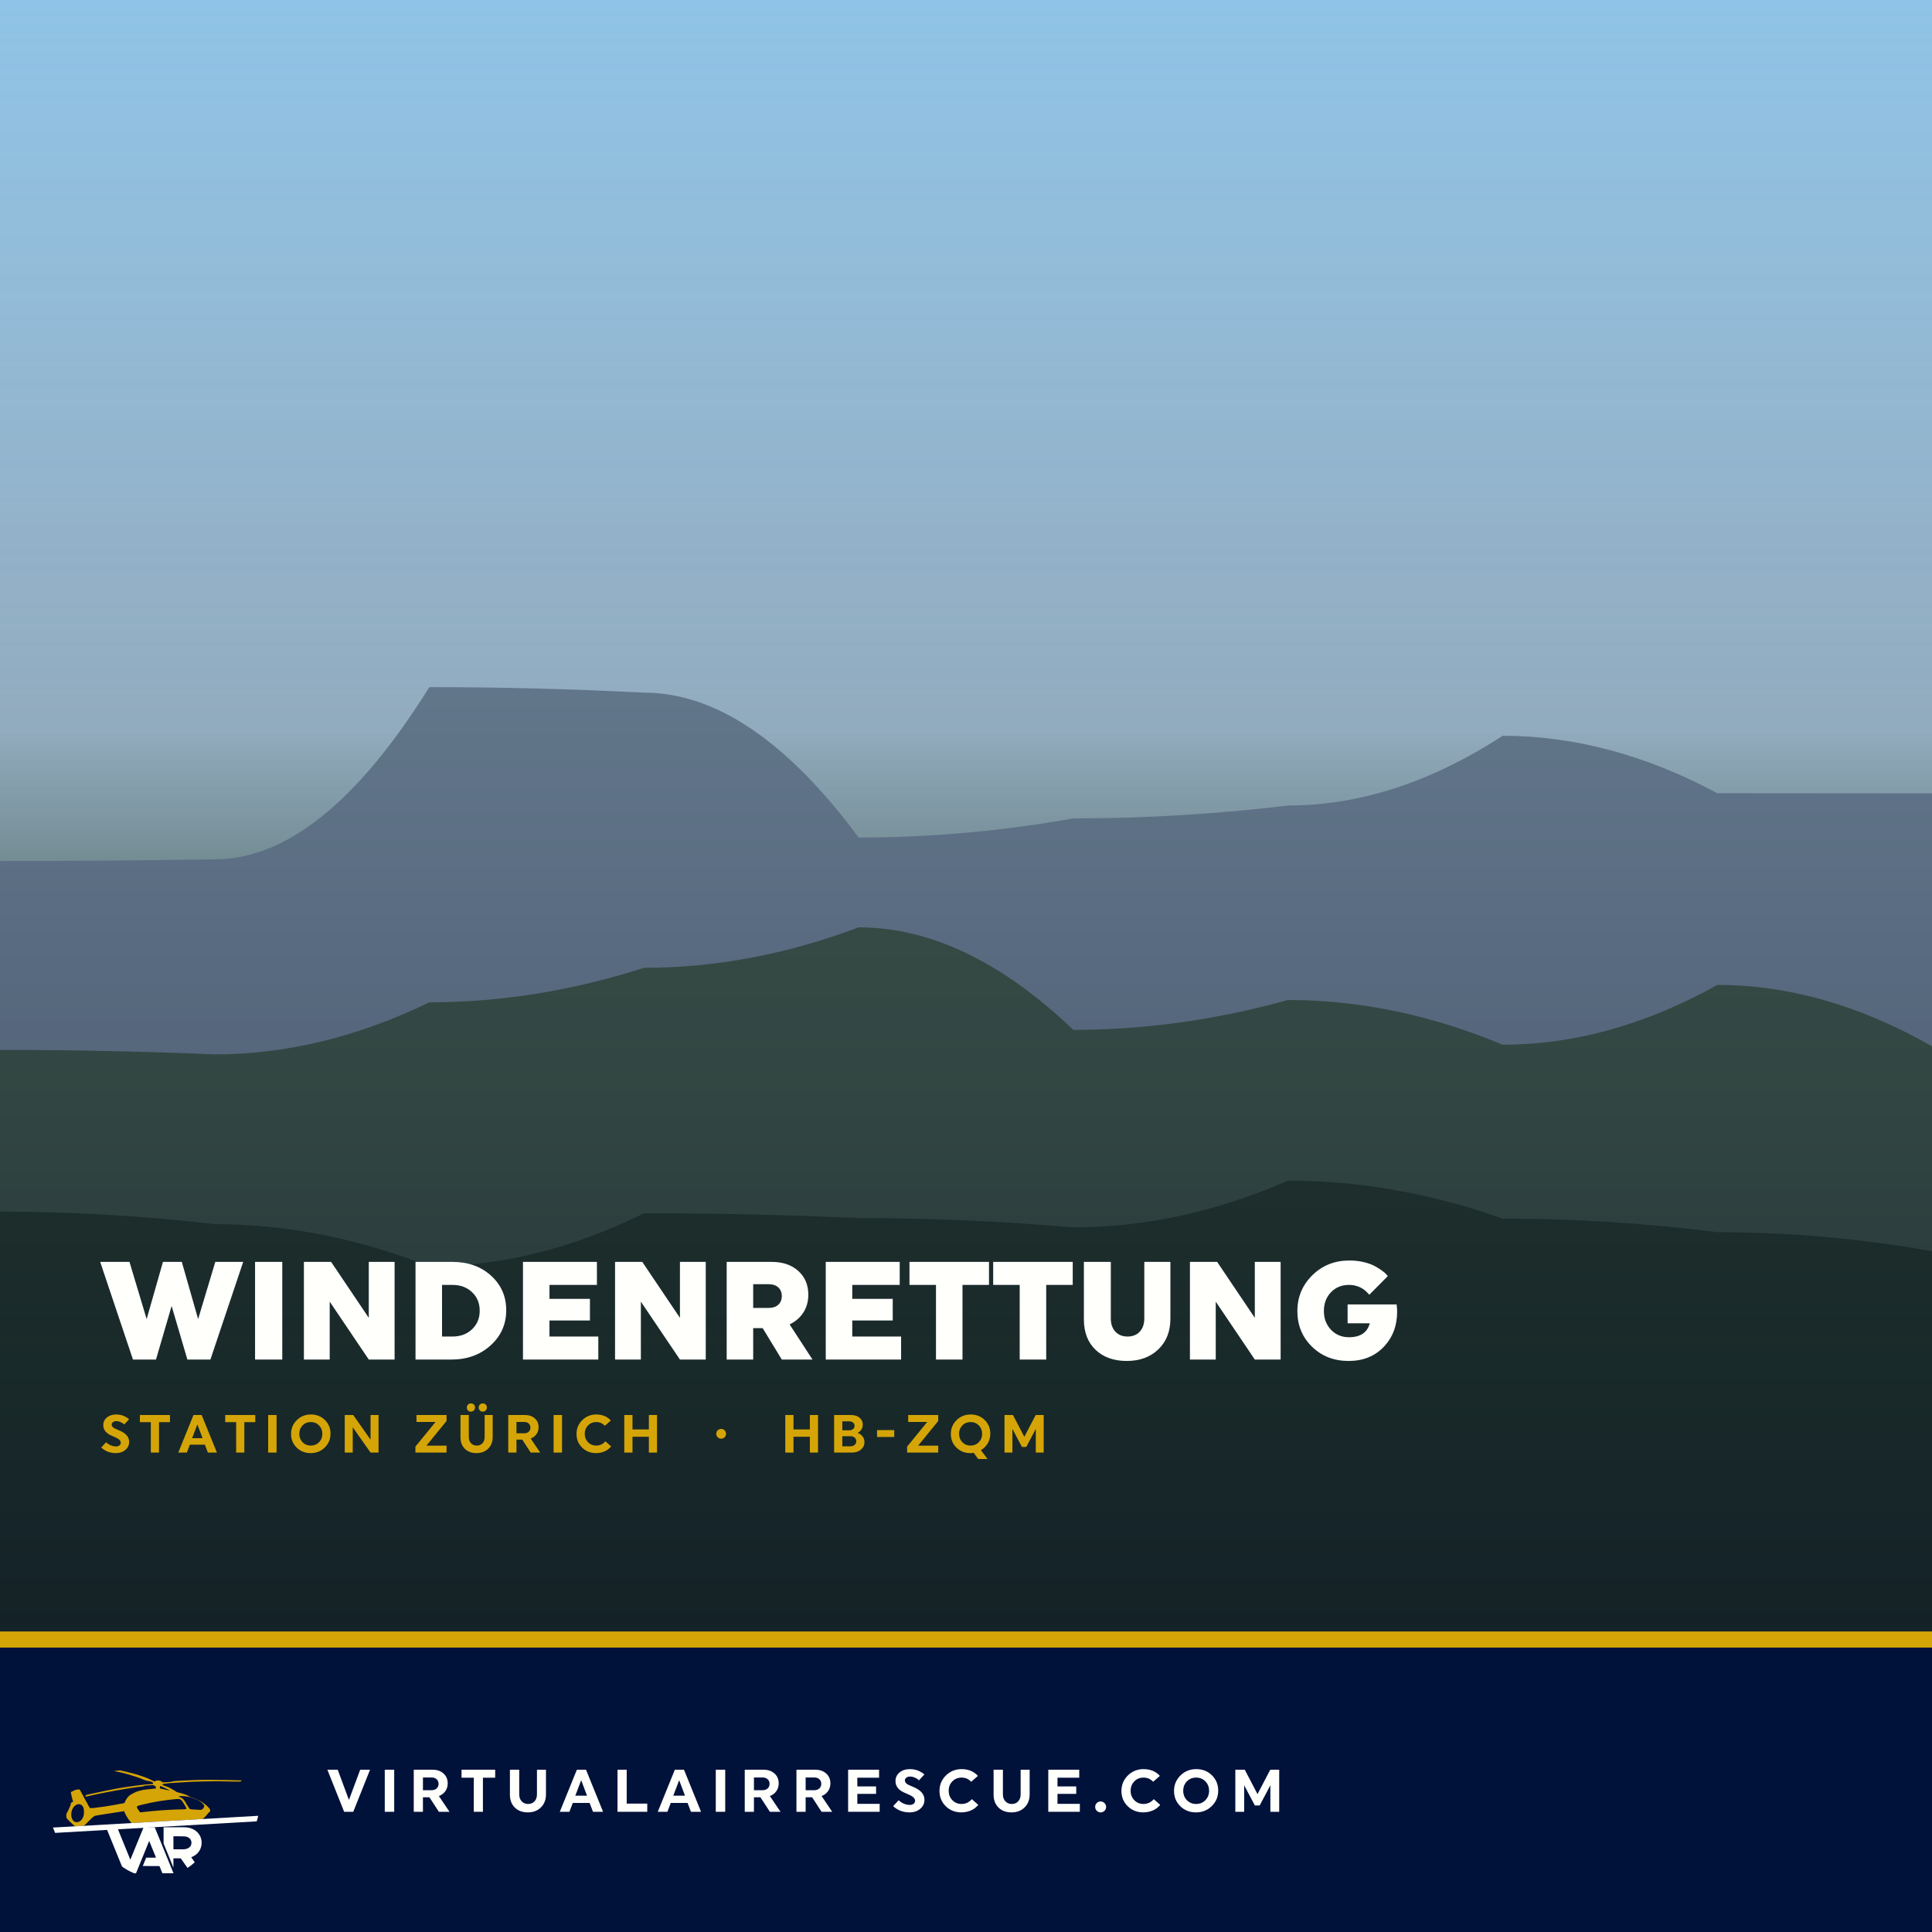
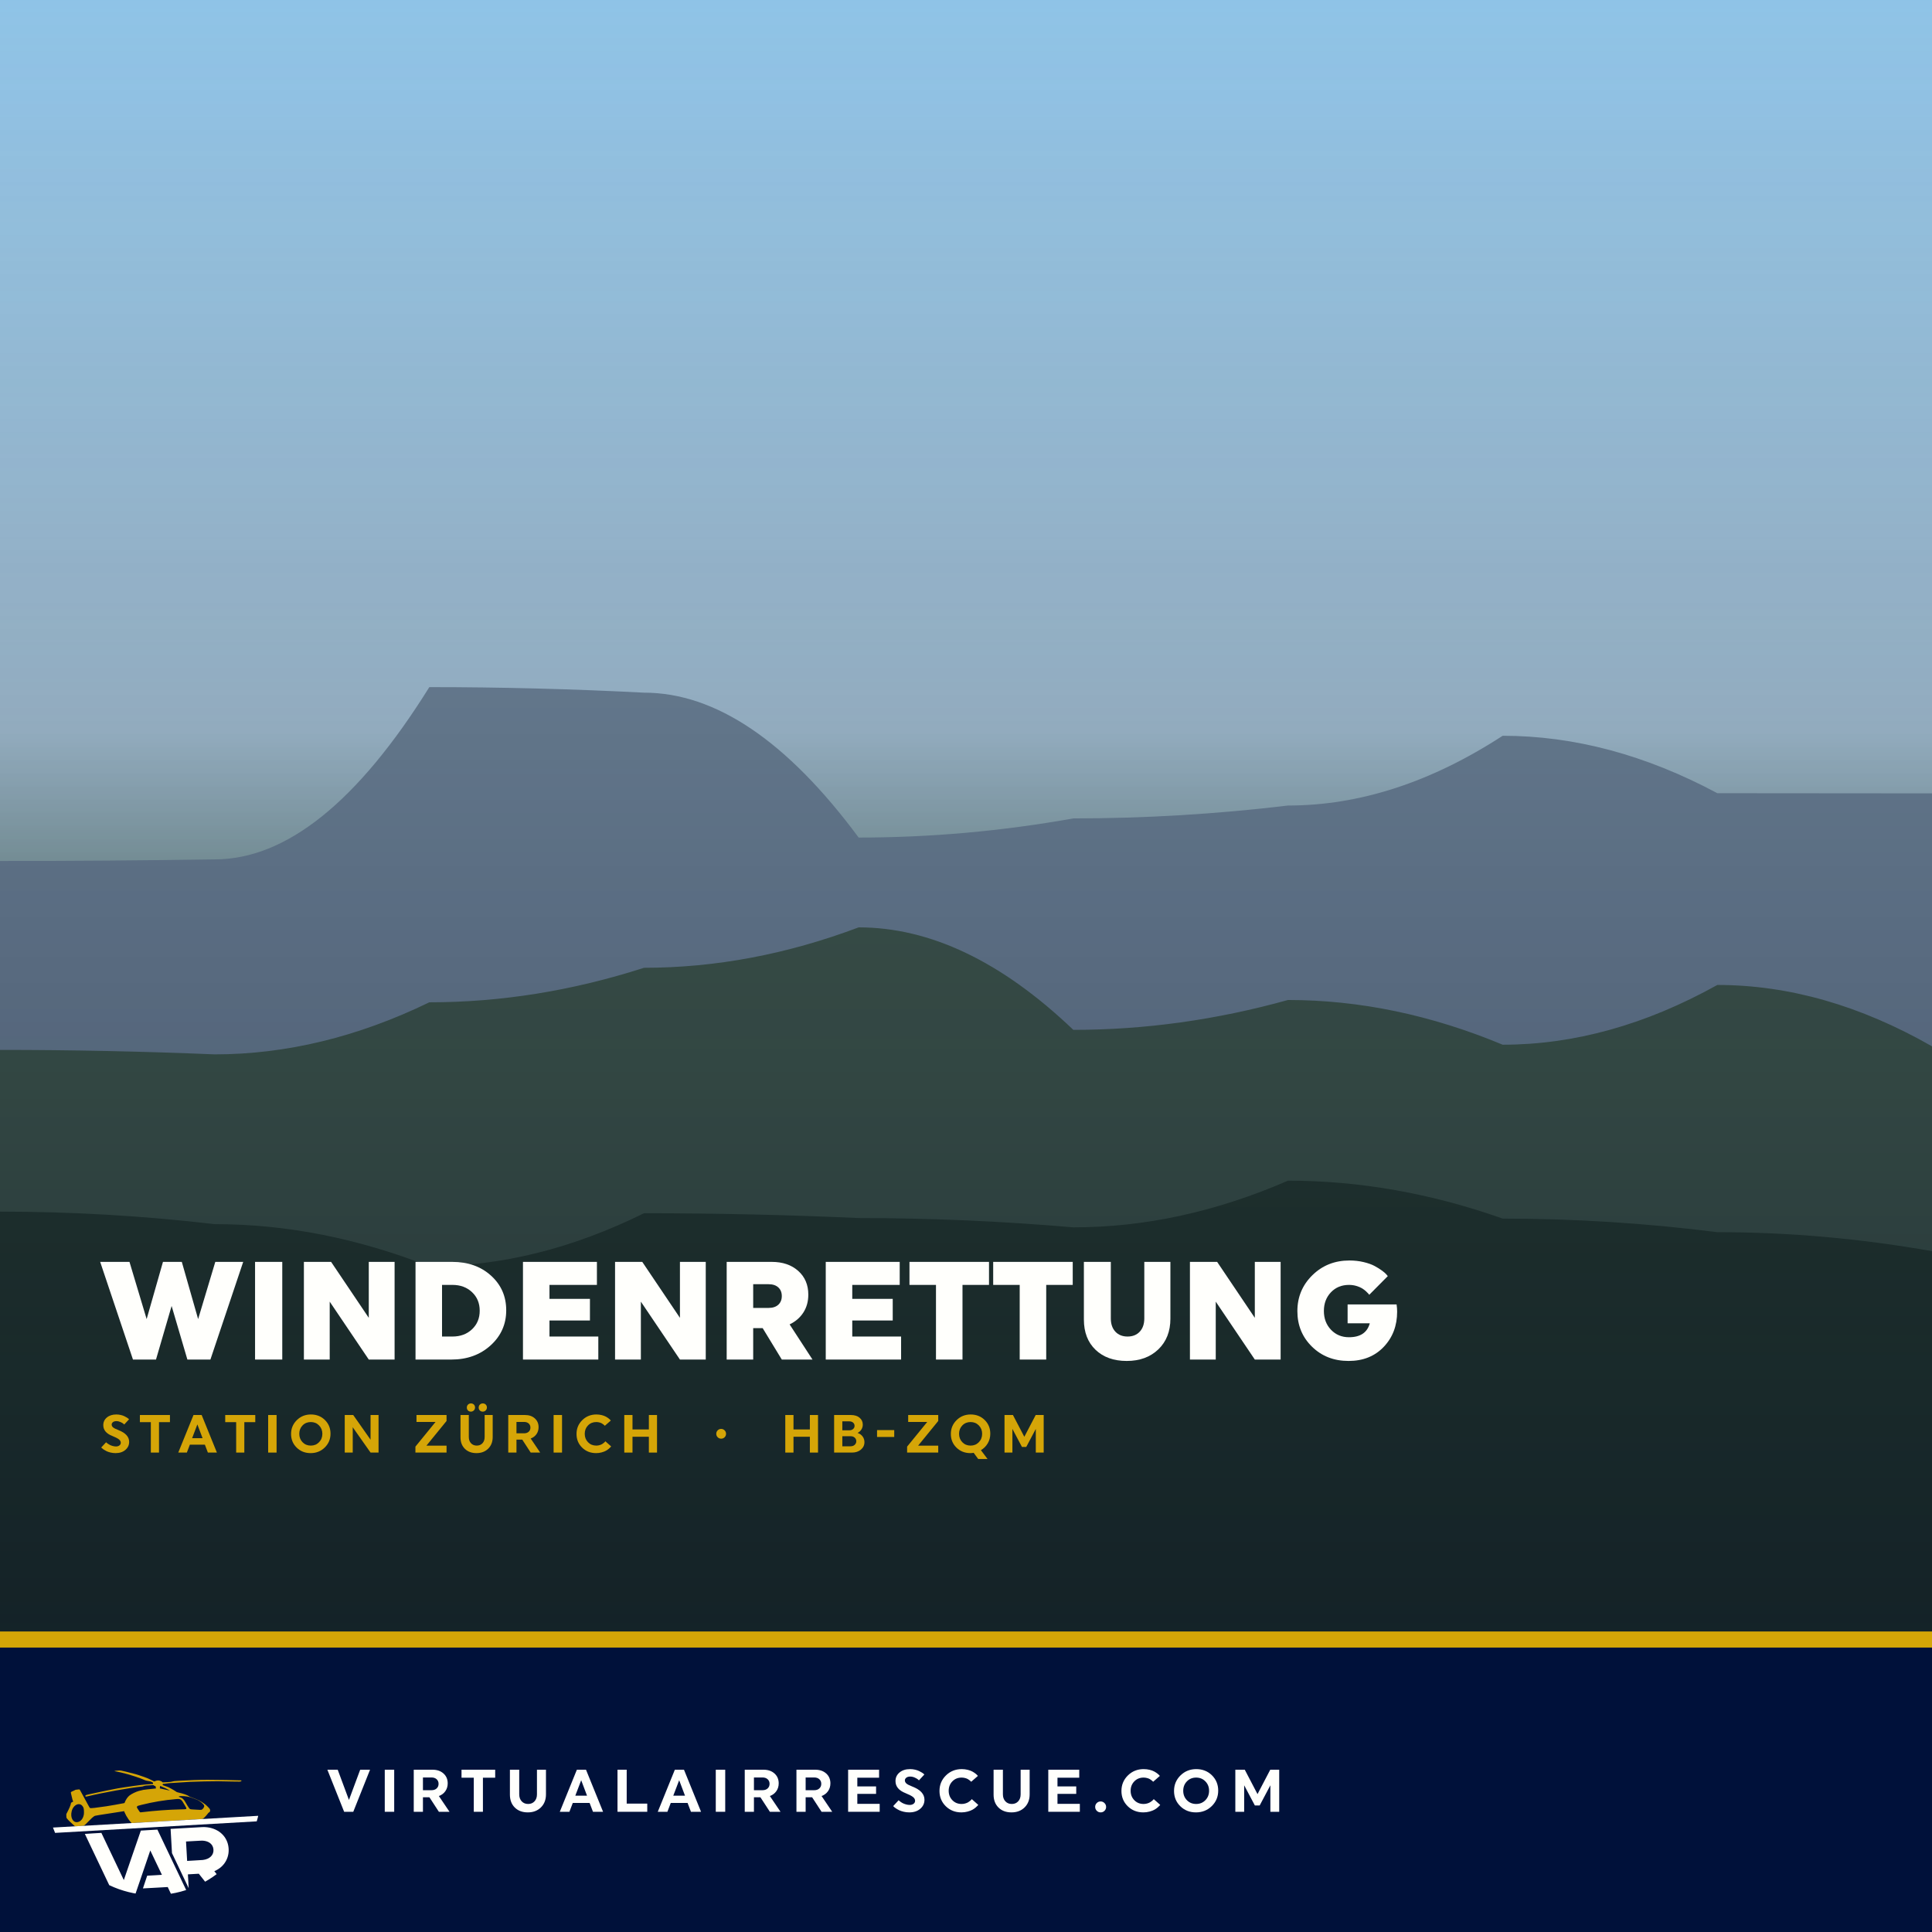
<svg xmlns="http://www.w3.org/2000/svg" viewBox="0 0 1080 1080" width="1080" height="1080">
  <defs>
    <linearGradient id="sc4" x1="0" y1="0" x2="0" y2="1">
      <stop offset="0%" stop-color="#8FC4E8" />
      <stop offset="38%" stop-color="#BBD9EC" />
      <stop offset="58%" stop-color="#5F7F63" />
      <stop offset="78%" stop-color="#3C5A45" />
      <stop offset="100%" stop-color="#243A2C" />
    </linearGradient>
  </defs>
  <rect width="1080" height="1080" fill="url(#sc4)" />
  <path d="M0,1080 L0,481.3 Q60.0,481.3 120.0,480.4 Q180.0,480.4 240.0,384.1 Q300.0,384.1 360.0,387.2 Q420.0,387.2 480.0,468.2 Q540.0,468.2 600.0,457.5 Q660.0,457.5 720.0,450.3 Q780.0,450.3 840.0,411.3 Q900.0,411.3 960.0,443.4 Q1020.0,443.4 1080.0,443.5 L1080,1080 Z" fill="#7C93A8" />
  <path d="M0,1080 L0,586.9 Q60.0,586.9 120.0,589.4 Q180.0,589.4 240.0,560.3 Q300.0,560.3 360.0,541.0 Q420.0,541.0 480.0,518.4 Q540.0,518.4 600.0,575.7 Q660.0,575.7 720.0,559.0 Q780.0,559.0 840.0,584.0 Q900.0,584.0 960.0,550.6 Q1020.0,550.6 1080.0,584.9 L1080,1080 Z" fill="#4A6455" />
  <path d="M0,1080 L0,677.3 Q60.0,677.3 120.0,684.3 Q180.0,684.3 240.0,707.9 Q300.0,707.9 360.0,678.2 Q420.0,678.2 480.0,680.9 Q540.0,680.9 600.0,686.1 Q660.0,686.1 720.0,660.0 Q780.0,660.0 840.0,681.2 Q900.0,681.2 960.0,688.8 Q1020.0,688.8 1080.0,699.4 L1080,1080 Z" fill="#2E4536" />
  <defs>
    <linearGradient id="sh5" x1="0" y1="0" x2="0" y2="1">
      <stop offset="0%" stop-color="#00081C" stop-opacity="0" />
      <stop offset="55%" stop-color="#00081C" stop-opacity="0.32" />
      <stop offset="100%" stop-color="#00081C" stop-opacity="0.7" />
    </linearGradient>
  </defs>
  <rect width="1080" height="1080" fill="url(#sh5)" />
  <g fill="#FFFFFC" transform="translate(56.0,760.0)">
    <path transform="translate(0.00,0) scale(0.078,-0.078)" d="M235.0 0.0 0.0 700.0H210.0L333.0 290.0L450.0 700.0H585.0L702.0 290.0L825.0 700.0H1025.0L790.0 0.0H625.0L512.0 384.0L400.0 0.0Z" />
    <path transform="translate(80.73,0) scale(0.078,-0.078)" d="M75.0 0.0V700.0H270.0V0.0Z" />
    <path transform="translate(108.42,0) scale(0.078,-0.078)" d="M535.0 0.0 255.0 415.0V0.0H70.0V700.0H265.0L535.0 299.0V700.0H720.0V0.0Z" />
    <path transform="translate(170.82,0) scale(0.078,-0.078)" d="M70.0 0.0V700.0H333.0Q502.0 700.0 611.0 601.5Q720.0 503.0 720.0 353.0Q720.0 203.0 608.0 101.5Q496.0 0.0 327.0 0.0ZM335.0 535.0H260.0V165.0H335.0Q420.0 165.0 475.0 217.0Q530.0 269.0 530.0 350.0Q530.0 431.0 475.0 483.0Q420.0 535.0 335.0 535.0Z" />
    <path transform="translate(230.88,0) scale(0.078,-0.078)" d="M610.0 0.0H70.0V700.0H600.0V535.0H260.0V435.0H550.0V280.0H260.0V165.0H610.0Z" />
    <path transform="translate(282.36,0) scale(0.078,-0.078)" d="M535.0 0.0 255.0 415.0V0.0H70.0V700.0H265.0L535.0 299.0V700.0H720.0V0.0Z" />
    <path transform="translate(344.76,0) scale(0.078,-0.078)" d="M70.0 0.0V700.0H393.0Q510.0 700.0 582.5 635.5Q655.0 571.0 655.0 465.0Q655.0 392.0 619.5 337.0Q584.0 282.0 521.0 252.0L685.0 0.0H465.0L328.0 225.0H260.0V0.0ZM370.0 540.0H260.0V370.0H370.0Q415.0 370.0 440.0 393.0Q465.0 416.0 465.0 455.0Q465.0 494.0 440.0 517.0Q415.0 540.0 370.0 540.0Z" />
    <path transform="translate(400.14,0) scale(0.078,-0.078)" d="M610.0 0.0H70.0V700.0H600.0V535.0H260.0V435.0H550.0V280.0H260.0V165.0H610.0Z" />
    <path transform="translate(451.62,0) scale(0.078,-0.078)" d="M580.0 535.0H390.0V0.0H200.0V535.0H10.0V700.0H580.0Z" />
    <path transform="translate(498.42,0) scale(0.078,-0.078)" d="M580.0 535.0H390.0V0.0H200.0V535.0H10.0V700.0H580.0Z" />
    <path transform="translate(545.22,0) scale(0.078,-0.078)" d="M493.0 700.0H680.0V293.0Q680.0 156.0 593.5 73.0Q507.0 -10.0 367.0 -10.0Q227.0 -10.0 143.5 70.0Q60.0 150.0 60.0 287.0V700.0H253.0V295.0Q253.0 235.0 285.5 200.0Q318.0 165.0 373.0 165.0Q428.0 165.0 460.5 200.0Q493.0 235.0 493.0 295.0Z" />
    <path transform="translate(603.72,0) scale(0.078,-0.078)" d="M535.0 0.0 255.0 415.0V0.0H70.0V700.0H265.0L535.0 299.0V700.0H720.0V0.0Z" />
    <path transform="translate(666.12,0) scale(0.078,-0.078)" d="M400.0 395.0H751.0Q755.0 368.0 755.0 343.0Q755.0 192.0 659.0 91.0Q563.0 -10.0 407.0 -10.0Q249.0 -10.0 144.5 92.5Q40.0 195.0 40.0 347.0Q40.0 499.0 147.5 604.5Q255.0 710.0 413.0 710.0Q467.0 710.0 515.0 698.5Q563.0 687.0 593.5 670.5Q624.0 654.0 646.5 637.5Q669.0 621.0 678.0 610.0L688.0 598.0L555.0 464.0Q553.0 467.0 549.5 471.5Q546.0 476.0 532.5 488.5Q519.0 501.0 503.5 510.5Q488.0 520.0 463.0 527.5Q438.0 535.0 410.0 535.0Q331.0 535.0 280.5 482.0Q230.0 429.0 230.0 348.0Q230.0 267.0 281.0 213.5Q332.0 160.0 410.0 160.0Q532.0 160.0 559.0 260.0H400.0Z" />
  </g>
  <g fill="#D5A507" transform="translate(56.0,812.0)">
    <path transform="translate(0.00,0) scale(0.03,-0.03)" d="M340.0 419.0Q540.0 341.0 540.0 200.0Q540.0 110.0 470.0 50.0Q400.0 -10.0 287.0 -10.0Q238.0 -10.0 192.5 1.0Q147.0 12.0 117.0 27.0Q87.0 42.0 64.0 57.5Q41.0 73.0 30.0 84.0L20.0 95.0L110.0 192.0Q113.0 189.0 119.0 183.5Q125.0 178.0 144.0 164.5Q163.0 151.0 183.5 141.0Q204.0 131.0 234.5 122.5Q265.0 114.0 295.0 114.0Q334.0 114.0 359.0 133.5Q384.0 153.0 384.0 183.0Q384.0 218.0 350.0 245.5Q316.0 273.0 225.0 310.0Q58.0 375.0 58.0 511.0Q58.0 598.0 125.0 654.0Q192.0 710.0 301.0 710.0Q344.0 710.0 384.0 700.5Q424.0 691.0 450.5 678.0Q477.0 665.0 498.0 652.0Q519.0 639.0 528.0 630.0L538.0 620.0L448.0 523.0Q441.0 530.0 429.0 540.5Q417.0 551.0 379.5 568.5Q342.0 586.0 303.0 586.0Q261.0 586.0 237.5 567.0Q214.0 548.0 214.0 523.0Q214.0 492.0 240.5 469.5Q267.0 447.0 340.0 419.0Z" />
    <path transform="translate(21.75,0) scale(0.03,-0.03)" d="M575.0 567.0H371.0V0.0H219.0V567.0H15.0V700.0H575.0Z" />
    <path transform="translate(43.65,0) scale(0.03,-0.03)" d="M356.0 525.0 258.0 268.0H453.0ZM436.0 700.0 720.0 0.0H552.0L496.0 147.0H216.0L160.0 0.0H0.0L284.0 700.0Z" />
    <path transform="translate(69.45,0) scale(0.03,-0.03)" d="M575.0 567.0H371.0V0.0H219.0V567.0H15.0V700.0H575.0Z" />
    <path transform="translate(91.35,0) scale(0.03,-0.03)" d="M85.0 0.0V700.0H242.0V0.0Z" />
    <path transform="translate(105.36,0) scale(0.03,-0.03)" d="M413.0 130.0Q505.0 130.0 566.5 193.0Q628.0 256.0 628.0 350.0Q628.0 443.0 566.5 506.0Q505.0 569.0 413.0 569.0Q320.0 569.0 259.0 506.0Q198.0 443.0 198.0 350.0Q198.0 256.0 259.0 193.0Q320.0 130.0 413.0 130.0ZM152.0 604.5Q259.0 710.0 415.0 710.0Q571.0 710.0 675.5 607.0Q780.0 504.0 780.0 352.0Q780.0 200.0 673.0 95.0Q566.0 -10.0 410.0 -10.0Q254.0 -10.0 149.5 92.5Q45.0 195.0 45.0 347.0Q45.0 499.0 152.0 604.5Z" />
    <path transform="translate(134.31,0) scale(0.03,-0.03)" d="M561.0 0.0 229.0 472.0V0.0H80.0V700.0H238.0L561.0 240.0V700.0H710.0V0.0Z" />
    <path transform="translate(174.72,0) scale(0.03,-0.03)" d="M630.0 0.0H50.0V111.0L425.0 571.0H70.0V700.0H630.0V589.0L255.0 129.0H630.0Z" />
    <path transform="translate(199.32,0) scale(0.03,-0.03)" d="M520.0 700.0H670.0V290.0Q670.0 156.0 586.0 73.0Q502.0 -10.0 368.0 -10.0Q233.0 -10.0 151.5 70.5Q70.0 151.0 70.0 285.0V700.0H225.0V290.0Q225.0 218.0 266.0 174.0Q307.0 130.0 373.0 130.0Q439.0 130.0 479.5 174.0Q520.0 218.0 520.0 290.0ZM562.0 840.0Q562.0 808.0 539.5 785.5Q517.0 763.0 485.0 763.0Q452.0 763.0 430.5 784.5Q409.0 806.0 409.0 839.0Q409.0 872.0 431.0 894.0Q453.0 916.0 486.0 916.0Q519.0 916.0 540.5 894.5Q562.0 873.0 562.0 840.0ZM341.0 840.0Q341.0 808.0 318.5 785.5Q296.0 763.0 264.0 763.0Q231.0 763.0 209.5 784.5Q188.0 806.0 188.0 839.0Q188.0 872.0 210.0 894.0Q232.0 916.0 265.0 916.0Q298.0 916.0 319.5 894.5Q341.0 873.0 341.0 840.0Z" />
    <path transform="translate(225.72,0) scale(0.03,-0.03)" d="M374.0 571.0H233.0V359.0H374.0Q429.0 359.0 461.0 388.5Q493.0 418.0 493.0 465.0Q493.0 512.0 461.0 541.5Q429.0 571.0 374.0 571.0ZM80.0 0.0V700.0H393.0Q505.0 700.0 575.0 637.0Q645.0 574.0 645.0 473.0Q645.0 399.0 605.5 343.0Q566.0 287.0 498.0 262.0L675.0 0.0H498.0L341.0 241.0H233.0V0.0Z" />
    <path transform="translate(250.92,0) scale(0.03,-0.03)" d="M85.0 0.0V700.0H242.0V0.0Z" />
    <path transform="translate(264.93,0) scale(0.03,-0.03)" d="M415.0 710.0Q467.0 710.0 513.5 698.5Q560.0 687.0 590.0 670.5Q620.0 654.0 642.0 637.0Q664.0 620.0 674.0 608.0L684.0 597.0L572.0 499.0Q570.0 502.0 566.0 506.5Q562.0 511.0 547.0 523.0Q532.0 535.0 515.5 544.5Q499.0 554.0 471.0 561.5Q443.0 569.0 413.0 569.0Q320.0 569.0 259.0 506.0Q198.0 443.0 198.0 350.0Q198.0 256.0 259.0 193.0Q320.0 130.0 413.0 130.0Q445.0 130.0 474.0 138.5Q503.0 147.0 522.0 158.5Q541.0 170.0 555.0 182.0Q569.0 194.0 576.0 202.0L582.0 211.0L690.0 115.0Q686.0 110.0 679.0 101.5Q672.0 93.0 647.0 71.5Q622.0 50.0 592.0 33.5Q562.0 17.0 513.0 3.5Q464.0 -10.0 410.0 -10.0Q254.0 -10.0 149.5 92.5Q45.0 195.0 45.0 347.0Q45.0 499.0 152.0 604.5Q259.0 710.0 415.0 710.0Z" />
    <path transform="translate(290.58,0) scale(0.03,-0.03)" d="M538.0 0.0V295.0H233.0V0.0H80.0V700.0H233.0V431.0H538.0V700.0H690.0V0.0Z" />
    <path transform="translate(342.90,0) scale(0.03,-0.03)" d="M141.0 441.0Q178.0 441.0 205.0 414.5Q232.0 388.0 232.0 350.0Q232.0 312.0 205.5 285.5Q179.0 259.0 141.0 259.0Q103.0 259.0 76.5 285.5Q50.0 312.0 50.0 350.0Q50.0 388.0 76.5 414.5Q103.0 441.0 141.0 441.0Z" />
    <path transform="translate(380.58,0) scale(0.03,-0.03)" d="M538.0 0.0V295.0H233.0V0.0H80.0V700.0H233.0V431.0H538.0V700.0H690.0V0.0Z" />
    <path transform="translate(407.88,0) scale(0.03,-0.03)" d="M233.0 415.0H361.0Q407.0 415.0 434.0 439.0Q461.0 463.0 461.0 498.0Q461.0 534.0 434.0 558.0Q407.0 582.0 361.0 582.0H233.0ZM80.0 700.0H394.0Q493.0 700.0 553.5 650.0Q614.0 600.0 614.0 521.0Q614.0 471.0 588.5 430.5Q563.0 390.0 517.0 366.0Q577.0 346.0 611.0 300.0Q645.0 254.0 645.0 194.0Q645.0 111.0 579.5 55.5Q514.0 0.0 412.0 0.0H80.0ZM233.0 305.0V117.0H384.0Q434.0 117.0 463.5 144.5Q493.0 172.0 493.0 212.0Q493.0 252.0 463.5 278.5Q434.0 305.0 384.0 305.0Z" />
    <path transform="translate(432.78,0) scale(0.03,-0.03)" d="M370.0 291.0H50.0V419.0H370.0Z" />
    <path transform="translate(449.58,0) scale(0.03,-0.03)" d="M630.0 0.0H50.0V111.0L425.0 571.0H70.0V700.0H630.0V589.0L255.0 129.0H630.0Z" />
    <path transform="translate(474.18,0) scale(0.03,-0.03)" d="M413.0 130.0Q505.0 130.0 566.5 193.0Q628.0 256.0 628.0 350.0Q628.0 443.0 566.5 506.0Q505.0 569.0 413.0 569.0Q320.0 569.0 259.0 506.0Q198.0 443.0 198.0 350.0Q198.0 256.0 259.0 193.0Q320.0 130.0 413.0 130.0ZM780.0 352.0Q780.0 254.0 733.0 173.0Q686.0 92.0 605.0 45.0L729.0 -120.0H555.0L470.0 -4.0Q442.0 -10.0 410.0 -10.0Q254.0 -10.0 149.5 92.5Q45.0 195.0 45.0 347.0Q45.0 499.0 152.0 604.5Q259.0 710.0 415.0 710.0Q571.0 710.0 675.5 607.0Q780.0 504.0 780.0 352.0Z" />
    <path transform="translate(503.13,0) scale(0.03,-0.03)" d="M405.0 105.0 227.0 441.0V0.0H80.0V700.0H237.0L449.0 294.0L661.0 700.0H810.0V0.0H663.0V441.0L485.0 105.0Z" />
  </g>
  <rect x="0" y="912" width="1080" height="168" fill="#00113A" />
  <rect x="0" y="912" width="1080" height="9" fill="#D5A507" />
  <g transform="translate(26,941.04) scale(0.23438)">
    <defs>
      <clipPath id="n1b6">
        <circle cx="256" cy="256" r="256" />
      </clipPath>
    </defs>
    <g clip-path="url(#n1b6)">
      <circle cx="256" cy="256" r="256" fill="#00113A" />
      <g fill="#D5A507" transform="translate(47.00,207.72) scale(0.418)">
        <path d="M35.7 305.27C27.86 297.99 20 290.67 18.23 289.02C12.94 284.07 7.26 277.76 2.59 271.63C1.3 269.94 1.3 269.94 0.67 259.67C0.04 249.4 0.04 249.4 3.21 243.43C17.85 215.93 25.31 198.26 26.9 187.33C27.45 183.58 26.65 184.36 34.25 180.13C39.92 176.97 39.91 176.98 39.91 175.49C39.91 173.85 39.02 172.61 37.83 172.6C37.11 172.6 37.81 175.22 31.69 149.81C26.64 128.87 26.11 126.2 26.67 124.15C27.12 122.49 32.62 119.37 41.13 115.95C46.53 113.78 47.49 113.3 48.58 112.26C50.67 110.26 58.97 108.69 71.24 107.99C77.19 107.64 74.98 104.81 89.29 131.15C96.15 143.79 105.73 161.29 110.57 170.04C115.41 178.79 120.75 188.62 122.44 191.88C129.48 205.52 134.23 213.21 136.29 214.34C139.72 216.22 170.18 212.83 229.23 204.01C250.02 200.91 306.75 190.88 330.23 186.17C332.66 185.68 332.66 185.68 333.54 183.12C338.5 168.63 350.1 151.3 360.17 143.32C372.8 133.3 397.13 121.34 414.41 116.63C435.84 110.79 444.66 109.17 464.81 107.34C479.81 105.98 511.76 102.62 512.05 102.38C512.08 102.36 511.65 99.49 511.1 96.01C510.1 89.68 510.1 89.68 506.87 88.58C502.65 87.13 501 86.26 499.45 84.67C498.18 83.37 498.18 83.37 487.88 83.75C459.05 84.82 451.08 85.73 441.9 89.01C435.4 91.33 435.45 91.31 428.8 91.97C362.81 98.45 214.12 125.11 126.21 146.21C111.13 149.83 109.91 149.82 109.35 146.09C108.62 141.18 110.96 140.04 130.7 135.68C199.78 120.43 262.82 107.4 294.63 101.81C336.98 94.36 431.41 81.22 452.54 79.84C455.13 79.67 462.05 79.18 467.91 78.75C473.77 78.33 480.74 77.91 483.41 77.82C496.02 77.41 495.76 77.44 495.55 76.49C495.44 76.03 495.28 74.08 495.18 72.17C495.01 68.69 495.01 68.69 493.75 68.38C493.06 68.2 491.24 67.34 489.71 66.47C482.4 62.32 482.87 62.48 475.05 61.23C461.69 59.09 454.17 57.41 449.82 55.59C448.42 55 444.91 53.47 442.02 52.19C431.61 47.57 418.28 42.66 392.8 34.08C364.87 24.67 339.59 17.5 311.76 11.09C299.95 8.37 299.99 8.38 290.21 6.6C279.38 4.63 274.04 3.36 274.55 2.87C275.14 2.3 289.73 0.65 297.88 0.23C311.16 -0.46 311.55 -0.4 341.15 6.74C389.7 18.46 402.15 22.04 437.97 34.58C462.99 43.33 472.02 47.05 486.52 54.55C489.7 56.2 494.13 58.47 496.36 59.59C498.58 60.72 500.74 61.86 501.14 62.13C501.87 62.62 501.89 62.62 504.82 61.38C519.4 55.23 529.43 55.03 540.79 60.69C546.35 63.46 548.17 64.78 548.98 66.6C549.58 67.97 555.31 67.94 575.92 66.45C598.39 64.83 598.39 64.83 607.34 62.29C614.29 60.32 614.14 60.33 639.56 58.79C703.41 54.93 756.26 53.13 806.36 53.13C858.12 53.13 977.54 55.09 996.82 56.26C1000.43 56.48 1001.17 58.14 998.71 60.49C995.29 63.76 991.43 63.94 948.73 62.85C873.08 60.91 856.08 60.83 788.97 62.17C722.22 63.5 694.67 64.8 620.01 70.11C613.86 70.55 607 70.98 604.77 71.07C591.89 71.59 573.5 73.35 567.47 74.64C561.97 75.82 561.32 75.9 556.36 76.04C551.11 76.19 551.11 76.19 550.94 78.75C550.84 80.16 550.57 81.77 550.34 82.33C550.01 83.11 549.99 83.38 550.24 83.47C550.42 83.53 553.42 84.55 556.9 85.72C560.39 86.9 566.25 88.96 569.93 90.32C573.61 91.67 576.74 92.77 576.89 92.77C580.14 92.77 614.7 111.79 625.81 119.69C630.93 123.34 630.93 123.34 636.87 124.75C672.02 133.12 689.95 139.38 701.29 147.24C705.18 149.93 705.18 149.93 720.24 155.31C752.95 166.98 765.35 173.35 790.99 191.66C799.5 197.73 816.67 214.97 819.64 220.42C823.42 227.36 820.75 237.21 814.42 239.63C811.9 240.59 812.26 240.2 804.25 250.61C795.46 262.02 780.6 276.24 776.87 276.82C775.66 277 373.53 299.94 373.25 299.84C371.87 299.33 359.32 284.34 355.46 278.59C344.66 262.51 338.75 252.16 334.39 241.69C332.21 236.45 330.36 232.1 330.28 232.02C329.97 231.71 213.68 249.73 187.97 254.08C164.08 258.12 163.13 258.35 158.5 261.43C151.54 266.06 146.73 270.44 129.11 288.18C98.73 318.77 105.03 315.29 77.25 316.85C63.91 317.61 52.31 318.29 51.48 318.37C49.96 318.52 49.96 318.52 35.7 305.27ZM65.16 294.35C83.73 291.12 97.51 273.39 100.91 248.38C101.38 244.97 101.37 230.17 100.9 226C99.56 213.99 98.8 211.61 94.02 204.55C76.64 178.83 40.43 194.92 31.18 232.47C22.2 268.91 38.7 298.96 65.16 294.35ZM426.51 238.42C508.82 228.76 585.47 223.14 652.64 221.81C692.24 221.03 690.56 222.48 677.71 200.11C656.08 162.43 653.86 160.82 626.75 163.14C557.73 169.02 495.94 179.34 427.86 196.36C408.78 201.13 406.7 201.91 404.56 205.13C401.84 209.25 402.31 210.47 412.79 226.27C421.54 239.45 421.09 239.05 426.51 238.42ZM771.34 224.12C780.47 221.3 789.76 206.88 786.96 199.86C783.31 190.7 764.16 174.62 748.38 167.48C741.64 164.43 718.63 155.97 707.64 152.51C687.74 146.23 651.12 143.59 643.34 147.88C640.63 149.37 642.43 150.74 649.96 152.91C662.3 156.47 670.56 163.87 679.03 178.98C687.23 193.6 699.29 212.89 702.16 215.99C707.1 221.32 707.66 221.47 727.59 222.62C764.71 224.76 768.81 224.9 771.34 224.12ZM591.15 114.24C591.15 114.08 588 112.11 584.82 110.28C578.3 106.55 556.35 96.34 545.07 91.8C543.08 91 540.82 89.97 540.03 89.52C537.82 88.26 535.19 88.74 534.96 90.44C534.72 92.22 534.14 101.92 534.27 102.04C534.33 102.09 541.55 103.67 550.3 105.55C559.05 107.43 571.61 110.17 578.21 111.63C589.8 114.19 591.15 114.47 591.15 114.24Z" fill-rule="evenodd" />
      </g>
      <g transform="translate(256,330) rotate(-3.275)">
        <rect x="-614.4" y="0" width="1228.8" height="13" fill="#FFFFFC" />
      </g>
-       <g fill="#FFFFFC" transform="translate(142.00,343.03) scale(0.228)">
-         <path d="M289.74 479.69C249.1 462.82 211.02 441.92 174.82 416.64C167.25 411.34 167.25 411.34 166.37 409.23C162.93 400.93 0.18 1.51 0.07 1.11C-0.06 0.62 2.84 0.59 58.01 0.59L116.09 0.59L185.06 170.03C222.99 263.22 254.1 339.51 254.19 339.56C254.28 339.61 285.4 263.37 323.34 170.12C384.28 20.39 392.41 0.59 392.96 0.59C393.29 0.59 393.7 0.46 393.87 0.29C394.06 0.1 413.57 0.02 451.79 0.07L509.42 0.15L544.76 86.85C564.2 134.53 608.31 242.75 642.78 327.34C677.26 411.92 705.52 481.23 705.59 481.35C705.67 481.47 679.54 481.57 647.54 481.57L589.35 481.57L573.97 443.75L558.58 405.93L471.57 405.85C423.71 405.81 384.55 405.68 384.54 405.56C384.54 405.44 392.39 385.74 402 361.78L419.45 318.23L471.2 318.41C515.7 318.56 522.93 318.53 522.79 318.17C522.7 317.94 506.67 278.74 487.17 231.05C467.67 183.37 451.59 144.02 451.43 143.62C451.18 142.97 450.83 143.66 448.49 149.51C443.95 160.87 401.02 266.69 388.38 297.7C381.77 313.92 368.25 347.1 358.35 371.42C348.45 395.75 334.26 430.59 326.81 448.84L313.26 482.01L304.45 482.08C295.64 482.14 295.64 482.14 289.74 479.69ZM816.71 375.56L781.33 325.28L743.07 325.27L704.81 325.27L704.73 373.84L704.66 422.41L653.27 296.34L601.89 170.27L601.89 85.28L601.89 0.29L714.76 0.3C833.83 0.3 832.21 0.29 844 1.6C928.95 11.07 989.75 66.44 998.79 142.58C1007.87 219.03 965.21 287.28 892.44 312.78C891.58 313.08 890.89 313.43 890.89 313.56C890.89 313.69 899.25 325.68 909.48 340.21C925.33 362.72 928.01 366.68 927.69 367.07C925.15 370.14 900.18 391.1 887.5 400.82C876.27 409.42 854.38 424.97 852.46 425.7C852.24 425.79 838.37 406.35 816.71 375.56ZM814.95 230.6C864.01 227.69 894.92 200 893.44 160.28C892.13 125.15 865.53 100.73 822.91 95.56C816.39 94.77 809.35 94.67 758.26 94.67L704.81 94.66L704.81 162.78L704.81 230.91L757.37 230.9C789.22 230.9 811.91 230.78 814.95 230.6Z" fill-rule="evenodd" />
+       <g transform="rotate(-3.275 256 256)">
+         <defs>
+           <clipPath id="wc1b6">
+             <circle cx="256" cy="256" r="249.00" />
+           </clipPath>
+         </defs>
+         <g clip-path="url(#wc1b6)">
+           <g fill="#FFFFFC" transform="translate(85.82,349.00) scale(0.34037)">
+             <path d="M289.74 479.69C249.1 462.82 211.02 441.92 174.82 416.64C167.25 411.34 167.25 411.34 166.37 409.23C162.93 400.93 0.18 1.51 0.07 1.11C-0.06 0.62 2.84 0.59 58.01 0.59L116.09 0.59L185.06 170.03C222.99 263.22 254.1 339.51 254.19 339.56C254.28 339.61 285.4 263.37 323.34 170.12C384.28 20.39 392.41 0.59 392.96 0.59C393.29 0.59 393.7 0.46 393.87 0.29C394.06 0.1 413.57 0.02 451.79 0.07L509.42 0.15L544.76 86.85C564.2 134.53 608.31 242.75 642.78 327.34C677.26 411.92 705.52 481.23 705.59 481.35C705.67 481.47 679.54 481.57 647.54 481.57L589.35 481.57L573.97 443.75L558.58 405.93L471.57 405.85C423.71 405.81 384.55 405.68 384.54 405.56C384.54 405.44 392.39 385.74 402 361.78L419.45 318.23L471.2 318.41C515.7 318.56 522.93 318.53 522.79 318.17C522.7 317.94 506.67 278.74 487.17 231.05C467.67 183.37 451.59 144.02 451.43 143.62C451.18 142.97 450.83 143.66 448.49 149.51C443.95 160.87 401.02 266.69 388.38 297.7C381.77 313.92 368.25 347.1 358.35 371.42C348.45 395.75 334.26 430.59 326.81 448.84L313.26 482.01L304.45 482.08C295.64 482.14 295.64 482.14 289.74 479.69ZM816.71 375.56L781.33 325.28L743.07 325.27L704.81 325.27L704.73 373.84L704.66 422.41L653.27 296.34L601.89 170.27L601.89 85.28L601.89 0.29L714.76 0.3C833.83 0.3 832.21 0.29 844 1.6C928.95 11.07 989.75 66.44 998.79 142.58C1007.87 219.03 965.21 287.28 892.44 312.78C891.58 313.08 890.89 313.43 890.89 313.56C890.89 313.69 899.25 325.68 909.48 340.21C925.33 362.72 928.01 366.68 927.69 367.07C925.15 370.14 900.18 391.1 887.5 400.82C876.27 409.42 854.38 424.97 852.46 425.7C852.24 425.79 838.37 406.35 816.71 375.56ZM814.95 230.6C864.01 227.69 894.92 200 893.44 160.28C892.13 125.15 865.53 100.73 822.91 95.56C816.39 94.77 809.35 94.67 758.26 94.67L704.81 94.66L704.81 162.78L704.81 230.91L757.37 230.9C789.22 230.9 811.91 230.78 814.95 230.6Z" fill-rule="evenodd" />
+           </g>
+         </g>
      </g>
    </g>
  </g>
  <g fill="#FFFFFC" transform="translate(183.0,1012.8)">
    <path transform="translate(0.00,0) scale(0.0336,-0.0336)" d="M279.0 0.0 0.0 700.0H172.0L359.0 197.0L546.0 700.0H710.0L431.0 0.0Z" />
    <path transform="translate(29.23,0) scale(0.0336,-0.0336)" d="M85.0 0.0V700.0H242.0V0.0Z" />
    <path transform="translate(45.60,0) scale(0.0336,-0.0336)" d="M374.0 571.0H233.0V359.0H374.0Q429.0 359.0 461.0 388.5Q493.0 418.0 493.0 465.0Q493.0 512.0 461.0 541.5Q429.0 571.0 374.0 571.0ZM80.0 0.0V700.0H393.0Q505.0 700.0 575.0 637.0Q645.0 574.0 645.0 473.0Q645.0 399.0 605.5 343.0Q566.0 287.0 498.0 262.0L675.0 0.0H498.0L341.0 241.0H233.0V0.0Z" />
    <path transform="translate(74.49,0) scale(0.0336,-0.0336)" d="M575.0 567.0H371.0V0.0H219.0V567.0H15.0V700.0H575.0Z" />
    <path transform="translate(99.69,0) scale(0.0336,-0.0336)" d="M520.0 700.0H670.0V290.0Q670.0 156.0 586.0 73.0Q502.0 -10.0 368.0 -10.0Q233.0 -10.0 151.5 70.5Q70.0 151.0 70.0 285.0V700.0H225.0V290.0Q225.0 218.0 266.0 174.0Q307.0 130.0 373.0 130.0Q439.0 130.0 479.5 174.0Q520.0 218.0 520.0 290.0Z" />
    <path transform="translate(129.93,0) scale(0.0336,-0.0336)" d="M356.0 525.0 258.0 268.0H453.0ZM436.0 700.0 720.0 0.0H552.0L496.0 147.0H216.0L160.0 0.0H0.0L284.0 700.0Z" />
    <path transform="translate(159.50,0) scale(0.0336,-0.0336)" d="M575.0 0.0H80.0V700.0H233.0V136.0H575.0Z" />
    <path transform="translate(184.70,0) scale(0.0336,-0.0336)" d="M356.0 525.0 258.0 268.0H453.0ZM436.0 700.0 720.0 0.0H552.0L496.0 147.0H216.0L160.0 0.0H0.0L284.0 700.0Z" />
    <path transform="translate(214.27,0) scale(0.0336,-0.0336)" d="M85.0 0.0V700.0H242.0V0.0Z" />
    <path transform="translate(230.63,0) scale(0.0336,-0.0336)" d="M374.0 571.0H233.0V359.0H374.0Q429.0 359.0 461.0 388.5Q493.0 418.0 493.0 465.0Q493.0 512.0 461.0 541.5Q429.0 571.0 374.0 571.0ZM80.0 0.0V700.0H393.0Q505.0 700.0 575.0 637.0Q645.0 574.0 645.0 473.0Q645.0 399.0 605.5 343.0Q566.0 287.0 498.0 262.0L675.0 0.0H498.0L341.0 241.0H233.0V0.0Z" />
    <path transform="translate(259.53,0) scale(0.0336,-0.0336)" d="M374.0 571.0H233.0V359.0H374.0Q429.0 359.0 461.0 388.5Q493.0 418.0 493.0 465.0Q493.0 512.0 461.0 541.5Q429.0 571.0 374.0 571.0ZM80.0 0.0V700.0H393.0Q505.0 700.0 575.0 637.0Q645.0 574.0 645.0 473.0Q645.0 399.0 605.5 343.0Q566.0 287.0 498.0 262.0L675.0 0.0H498.0L341.0 241.0H233.0V0.0Z" />
    <path transform="translate(288.42,0) scale(0.0336,-0.0336)" d="M605.0 0.0H80.0V700.0H595.0V567.0H233.0V422.0H545.0V298.0H233.0V132.0H605.0Z" />
    <path transform="translate(315.64,0) scale(0.0336,-0.0336)" d="M340.0 419.0Q540.0 341.0 540.0 200.0Q540.0 110.0 470.0 50.0Q400.0 -10.0 287.0 -10.0Q238.0 -10.0 192.5 1.0Q147.0 12.0 117.0 27.0Q87.0 42.0 64.0 57.5Q41.0 73.0 30.0 84.0L20.0 95.0L110.0 192.0Q113.0 189.0 119.0 183.5Q125.0 178.0 144.0 164.5Q163.0 151.0 183.5 141.0Q204.0 131.0 234.5 122.5Q265.0 114.0 295.0 114.0Q334.0 114.0 359.0 133.5Q384.0 153.0 384.0 183.0Q384.0 218.0 350.0 245.5Q316.0 273.0 225.0 310.0Q58.0 375.0 58.0 511.0Q58.0 598.0 125.0 654.0Q192.0 710.0 301.0 710.0Q344.0 710.0 384.0 700.5Q424.0 691.0 450.5 678.0Q477.0 665.0 498.0 652.0Q519.0 639.0 528.0 630.0L538.0 620.0L448.0 523.0Q441.0 530.0 429.0 540.5Q417.0 551.0 379.5 568.5Q342.0 586.0 303.0 586.0Q261.0 586.0 237.5 567.0Q214.0 548.0 214.0 523.0Q214.0 492.0 240.5 469.5Q267.0 447.0 340.0 419.0Z" />
    <path transform="translate(340.67,0) scale(0.0336,-0.0336)" d="M415.0 710.0Q467.0 710.0 513.5 698.5Q560.0 687.0 590.0 670.5Q620.0 654.0 642.0 637.0Q664.0 620.0 674.0 608.0L684.0 597.0L572.0 499.0Q570.0 502.0 566.0 506.5Q562.0 511.0 547.0 523.0Q532.0 535.0 515.5 544.5Q499.0 554.0 471.0 561.5Q443.0 569.0 413.0 569.0Q320.0 569.0 259.0 506.0Q198.0 443.0 198.0 350.0Q198.0 256.0 259.0 193.0Q320.0 130.0 413.0 130.0Q445.0 130.0 474.0 138.5Q503.0 147.0 522.0 158.5Q541.0 170.0 555.0 182.0Q569.0 194.0 576.0 202.0L582.0 211.0L690.0 115.0Q686.0 110.0 679.0 101.5Q672.0 93.0 647.0 71.5Q622.0 50.0 592.0 33.5Q562.0 17.0 513.0 3.5Q464.0 -10.0 410.0 -10.0Q254.0 -10.0 149.5 92.5Q45.0 195.0 45.0 347.0Q45.0 499.0 152.0 604.5Q259.0 710.0 415.0 710.0Z" />
    <path transform="translate(370.07,0) scale(0.0336,-0.0336)" d="M520.0 700.0H670.0V290.0Q670.0 156.0 586.0 73.0Q502.0 -10.0 368.0 -10.0Q233.0 -10.0 151.5 70.5Q70.0 151.0 70.0 285.0V700.0H225.0V290.0Q225.0 218.0 266.0 174.0Q307.0 130.0 373.0 130.0Q439.0 130.0 479.5 174.0Q520.0 218.0 520.0 290.0Z" />
    <path transform="translate(400.31,0) scale(0.0336,-0.0336)" d="M605.0 0.0H80.0V700.0H595.0V567.0H233.0V422.0H545.0V298.0H233.0V132.0H605.0Z" />
    <path transform="translate(427.53,0) scale(0.0336,-0.0336)" d="M141.0 172.0Q178.0 172.0 205.0 145.0Q232.0 118.0 232.0 81.0Q232.0 43.0 205.5 16.5Q179.0 -10.0 141.0 -10.0Q103.0 -10.0 76.5 16.5Q50.0 43.0 50.0 81.0Q50.0 119.0 76.5 145.5Q103.0 172.0 141.0 172.0Z" />
    <path transform="translate(442.38,0) scale(0.0336,-0.0336)" d="M415.0 710.0Q467.0 710.0 513.5 698.5Q560.0 687.0 590.0 670.5Q620.0 654.0 642.0 637.0Q664.0 620.0 674.0 608.0L684.0 597.0L572.0 499.0Q570.0 502.0 566.0 506.5Q562.0 511.0 547.0 523.0Q532.0 535.0 515.5 544.5Q499.0 554.0 471.0 561.5Q443.0 569.0 413.0 569.0Q320.0 569.0 259.0 506.0Q198.0 443.0 198.0 350.0Q198.0 256.0 259.0 193.0Q320.0 130.0 413.0 130.0Q445.0 130.0 474.0 138.5Q503.0 147.0 522.0 158.5Q541.0 170.0 555.0 182.0Q569.0 194.0 576.0 202.0L582.0 211.0L690.0 115.0Q686.0 110.0 679.0 101.5Q672.0 93.0 647.0 71.5Q622.0 50.0 592.0 33.5Q562.0 17.0 513.0 3.5Q464.0 -10.0 410.0 -10.0Q254.0 -10.0 149.5 92.5Q45.0 195.0 45.0 347.0Q45.0 499.0 152.0 604.5Q259.0 710.0 415.0 710.0Z" />
    <path transform="translate(471.78,0) scale(0.0336,-0.0336)" d="M413.0 130.0Q505.0 130.0 566.5 193.0Q628.0 256.0 628.0 350.0Q628.0 443.0 566.5 506.0Q505.0 569.0 413.0 569.0Q320.0 569.0 259.0 506.0Q198.0 443.0 198.0 350.0Q198.0 256.0 259.0 193.0Q320.0 130.0 413.0 130.0ZM152.0 604.5Q259.0 710.0 415.0 710.0Q571.0 710.0 675.5 607.0Q780.0 504.0 780.0 352.0Q780.0 200.0 673.0 95.0Q566.0 -10.0 410.0 -10.0Q254.0 -10.0 149.5 92.5Q45.0 195.0 45.0 347.0Q45.0 499.0 152.0 604.5Z" />
    <path transform="translate(504.87,0) scale(0.0336,-0.0336)" d="M405.0 105.0 227.0 441.0V0.0H80.0V700.0H237.0L449.0 294.0L661.0 700.0H810.0V0.0H663.0V441.0L485.0 105.0Z" />
  </g>
</svg>
